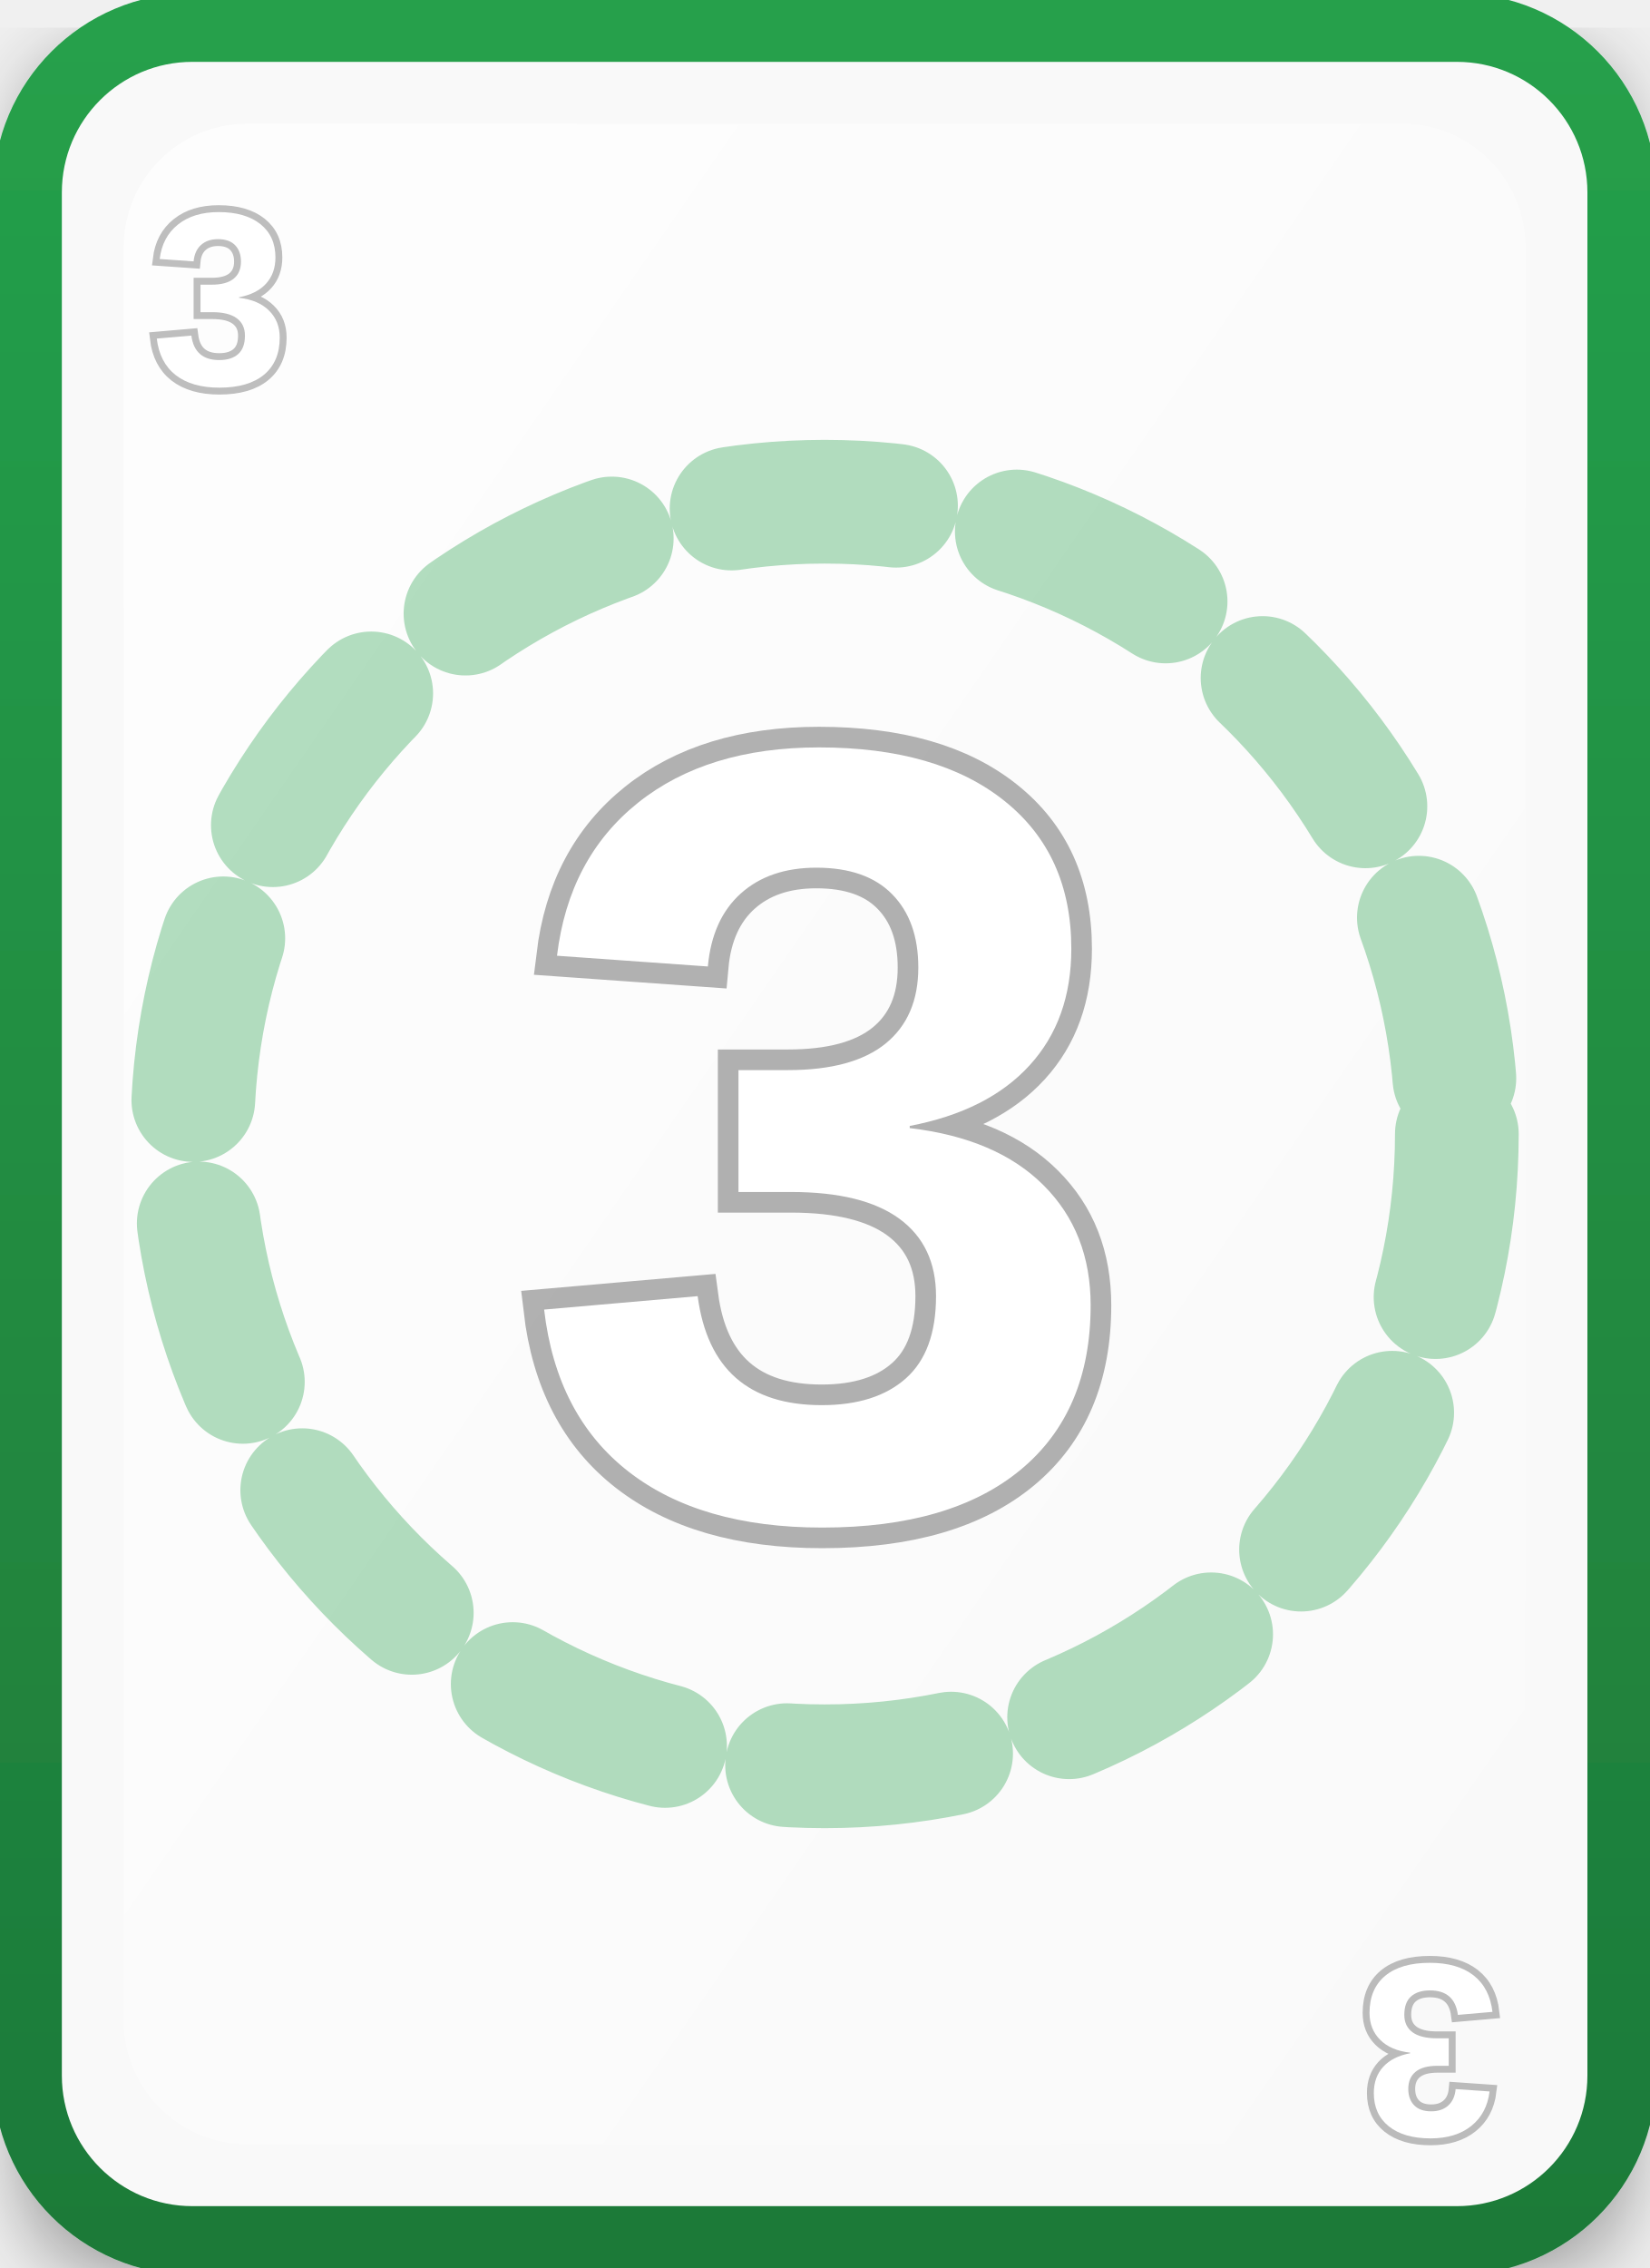
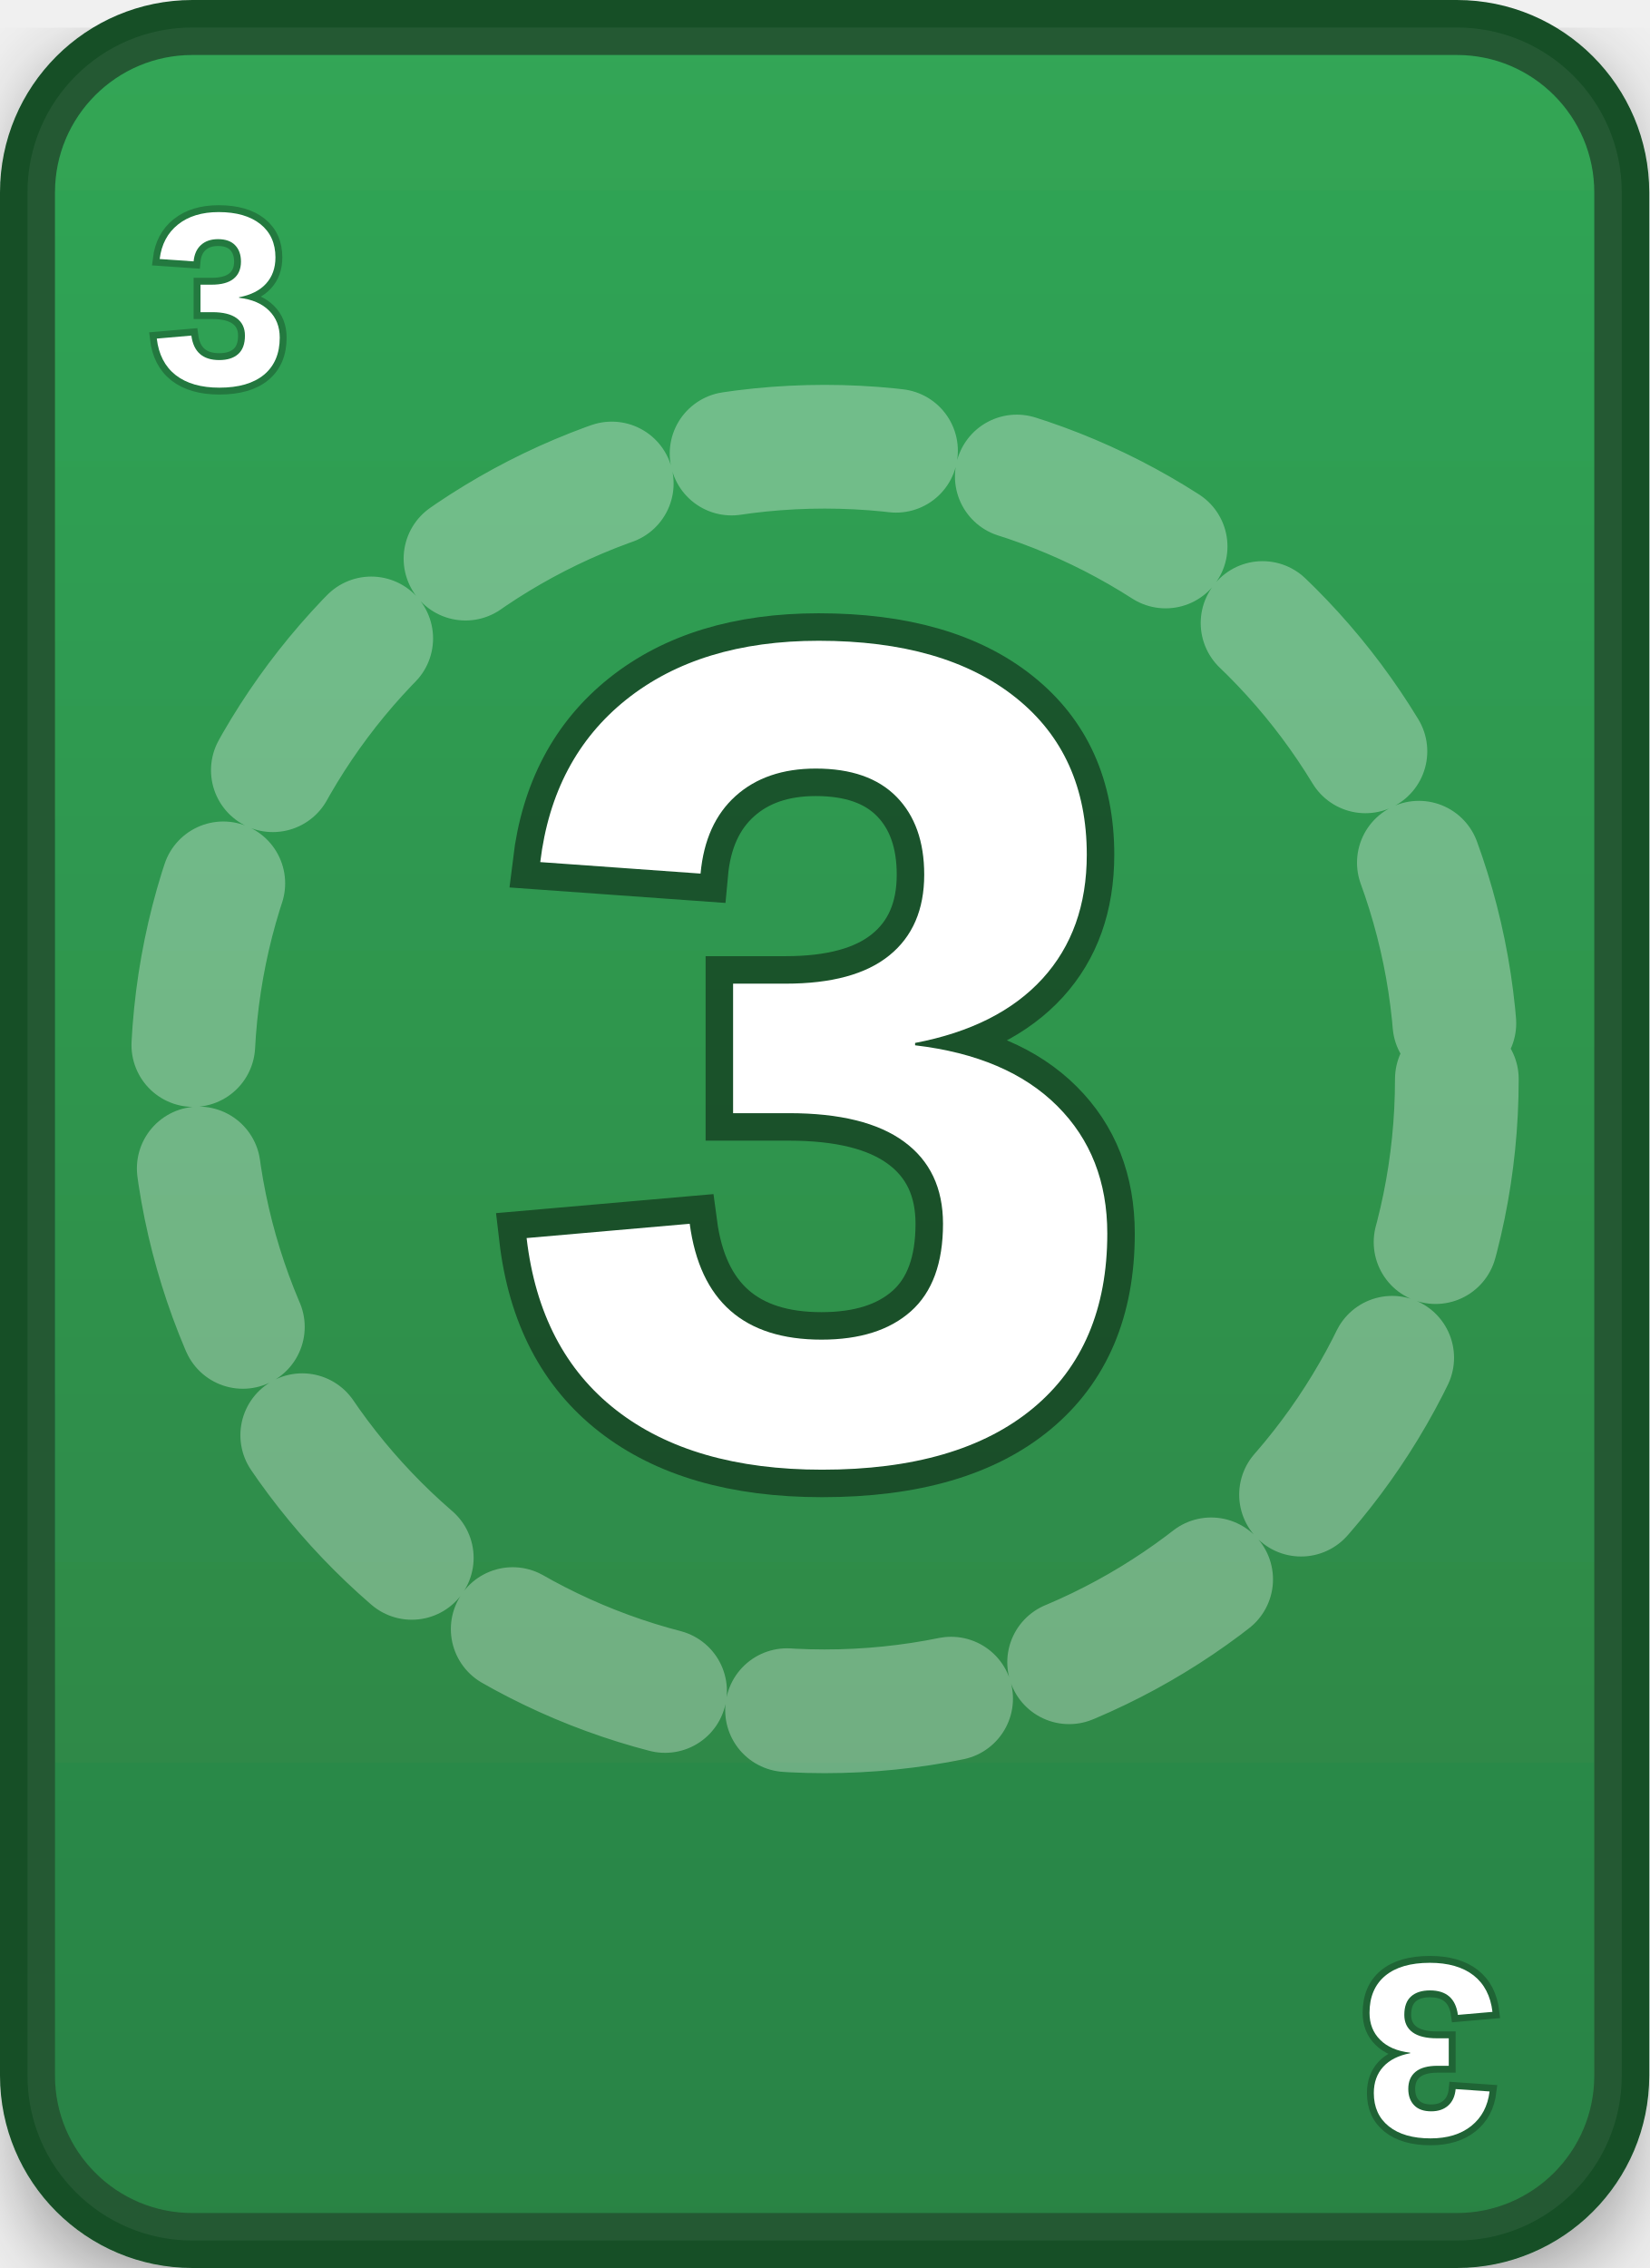
- <svg xmlns="http://www.w3.org/2000/svg" viewBox="0 0 240 330" width="240" height="330" shape-rendering="geometricPrecision" text-rendering="geometricPrecision">
+ <svg xmlns="http://www.w3.org/2000/svg" viewBox="0 0 240 330" width="240" height="330">
  <defs>
-     <linearGradient id="grad_green_3" x1="0" y1="0" x2="0" y2="1">
+     <linearGradient id="grad_green_3_filled" x1="0" y1="0" x2="0" y2="1">
      <stop offset="0%" stop-color="#25a04b" />
      <stop offset="100%" stop-color="#1e7a39" />
-     </linearGradient>
-     <linearGradient id="inner_green_3" x1="0" y1="0" x2="1" y2="1">
-       <stop offset="0%" stop-color="#ffffff" stop-opacity="0.75" />
-       <stop offset="100%" stop-color="#ffffff" stop-opacity="0" />
    </linearGradient>
    <filter id="shadow" x="-10%" y="-10%" width="120%" height="120%">
      <feDropShadow dx="0" dy="4" stdDeviation="6" flood-color="rgba(0,0,0,0.35)" />
    </filter>
  </defs>
-   <rect x="4" y="4" rx="24" ry="24" width="232" height="322" fill="#f9f9f9" stroke="url(#grad_green_3)" stroke-width="10" filter="url(#shadow)" />
-   <rect x="18" y="18" rx="18" ry="18" width="204" height="294" fill="url(#inner_green_3)" />
-   <circle cx="120" cy="165" r="92" fill="none" stroke="#25a04b" stroke-width="18" stroke-linecap="round" stroke-dasharray="24 18" opacity="0.35" />
+   <rect x="4" y="4" rx="24" ry="24" width="232" height="322" fill="url(#grad_green_3_filled)" stroke="#145026" stroke-width="8" filter="url(#shadow)" />
+   <rect x="4" y="4" rx="24" ry="24" width="232" height="322" fill="rgba(255,255,255,0.06)" />
+   <circle cx="120" cy="157" r="92" fill="none" stroke="rgba(255,255,255,0.32)" stroke-width="18" stroke-linecap="round" stroke-dasharray="24 18" />
  <g font-family="Arial, sans-serif" font-size="36" font-weight="700" fill="#ffffff" stroke="rgba(0,0,0,0.25)" stroke-width="2" paint-order="stroke" text-anchor="middle">
    <text x="32" y="56">3</text>
    <text x="208" y="286" transform="rotate(180 208 286)">3</text>
  </g>
-   <g font-family="Arial, sans-serif" font-size="160" font-weight="800" fill="#ffffff" stroke="rgba(0,0,0,0.3)" stroke-width="6" paint-order="stroke" text-anchor="middle" dominant-baseline="central">
-     <text x="120" y="165">3</text>
+   <g font-family="Arial, sans-serif" font-size="170" font-weight="900" fill="#ffffff" stroke="rgba(0,0,0,0.45)" stroke-width="8" paint-order="stroke" text-anchor="middle" dominant-baseline="central">
+     <text x="120" y="153">3</text>
  </g>
</svg>
